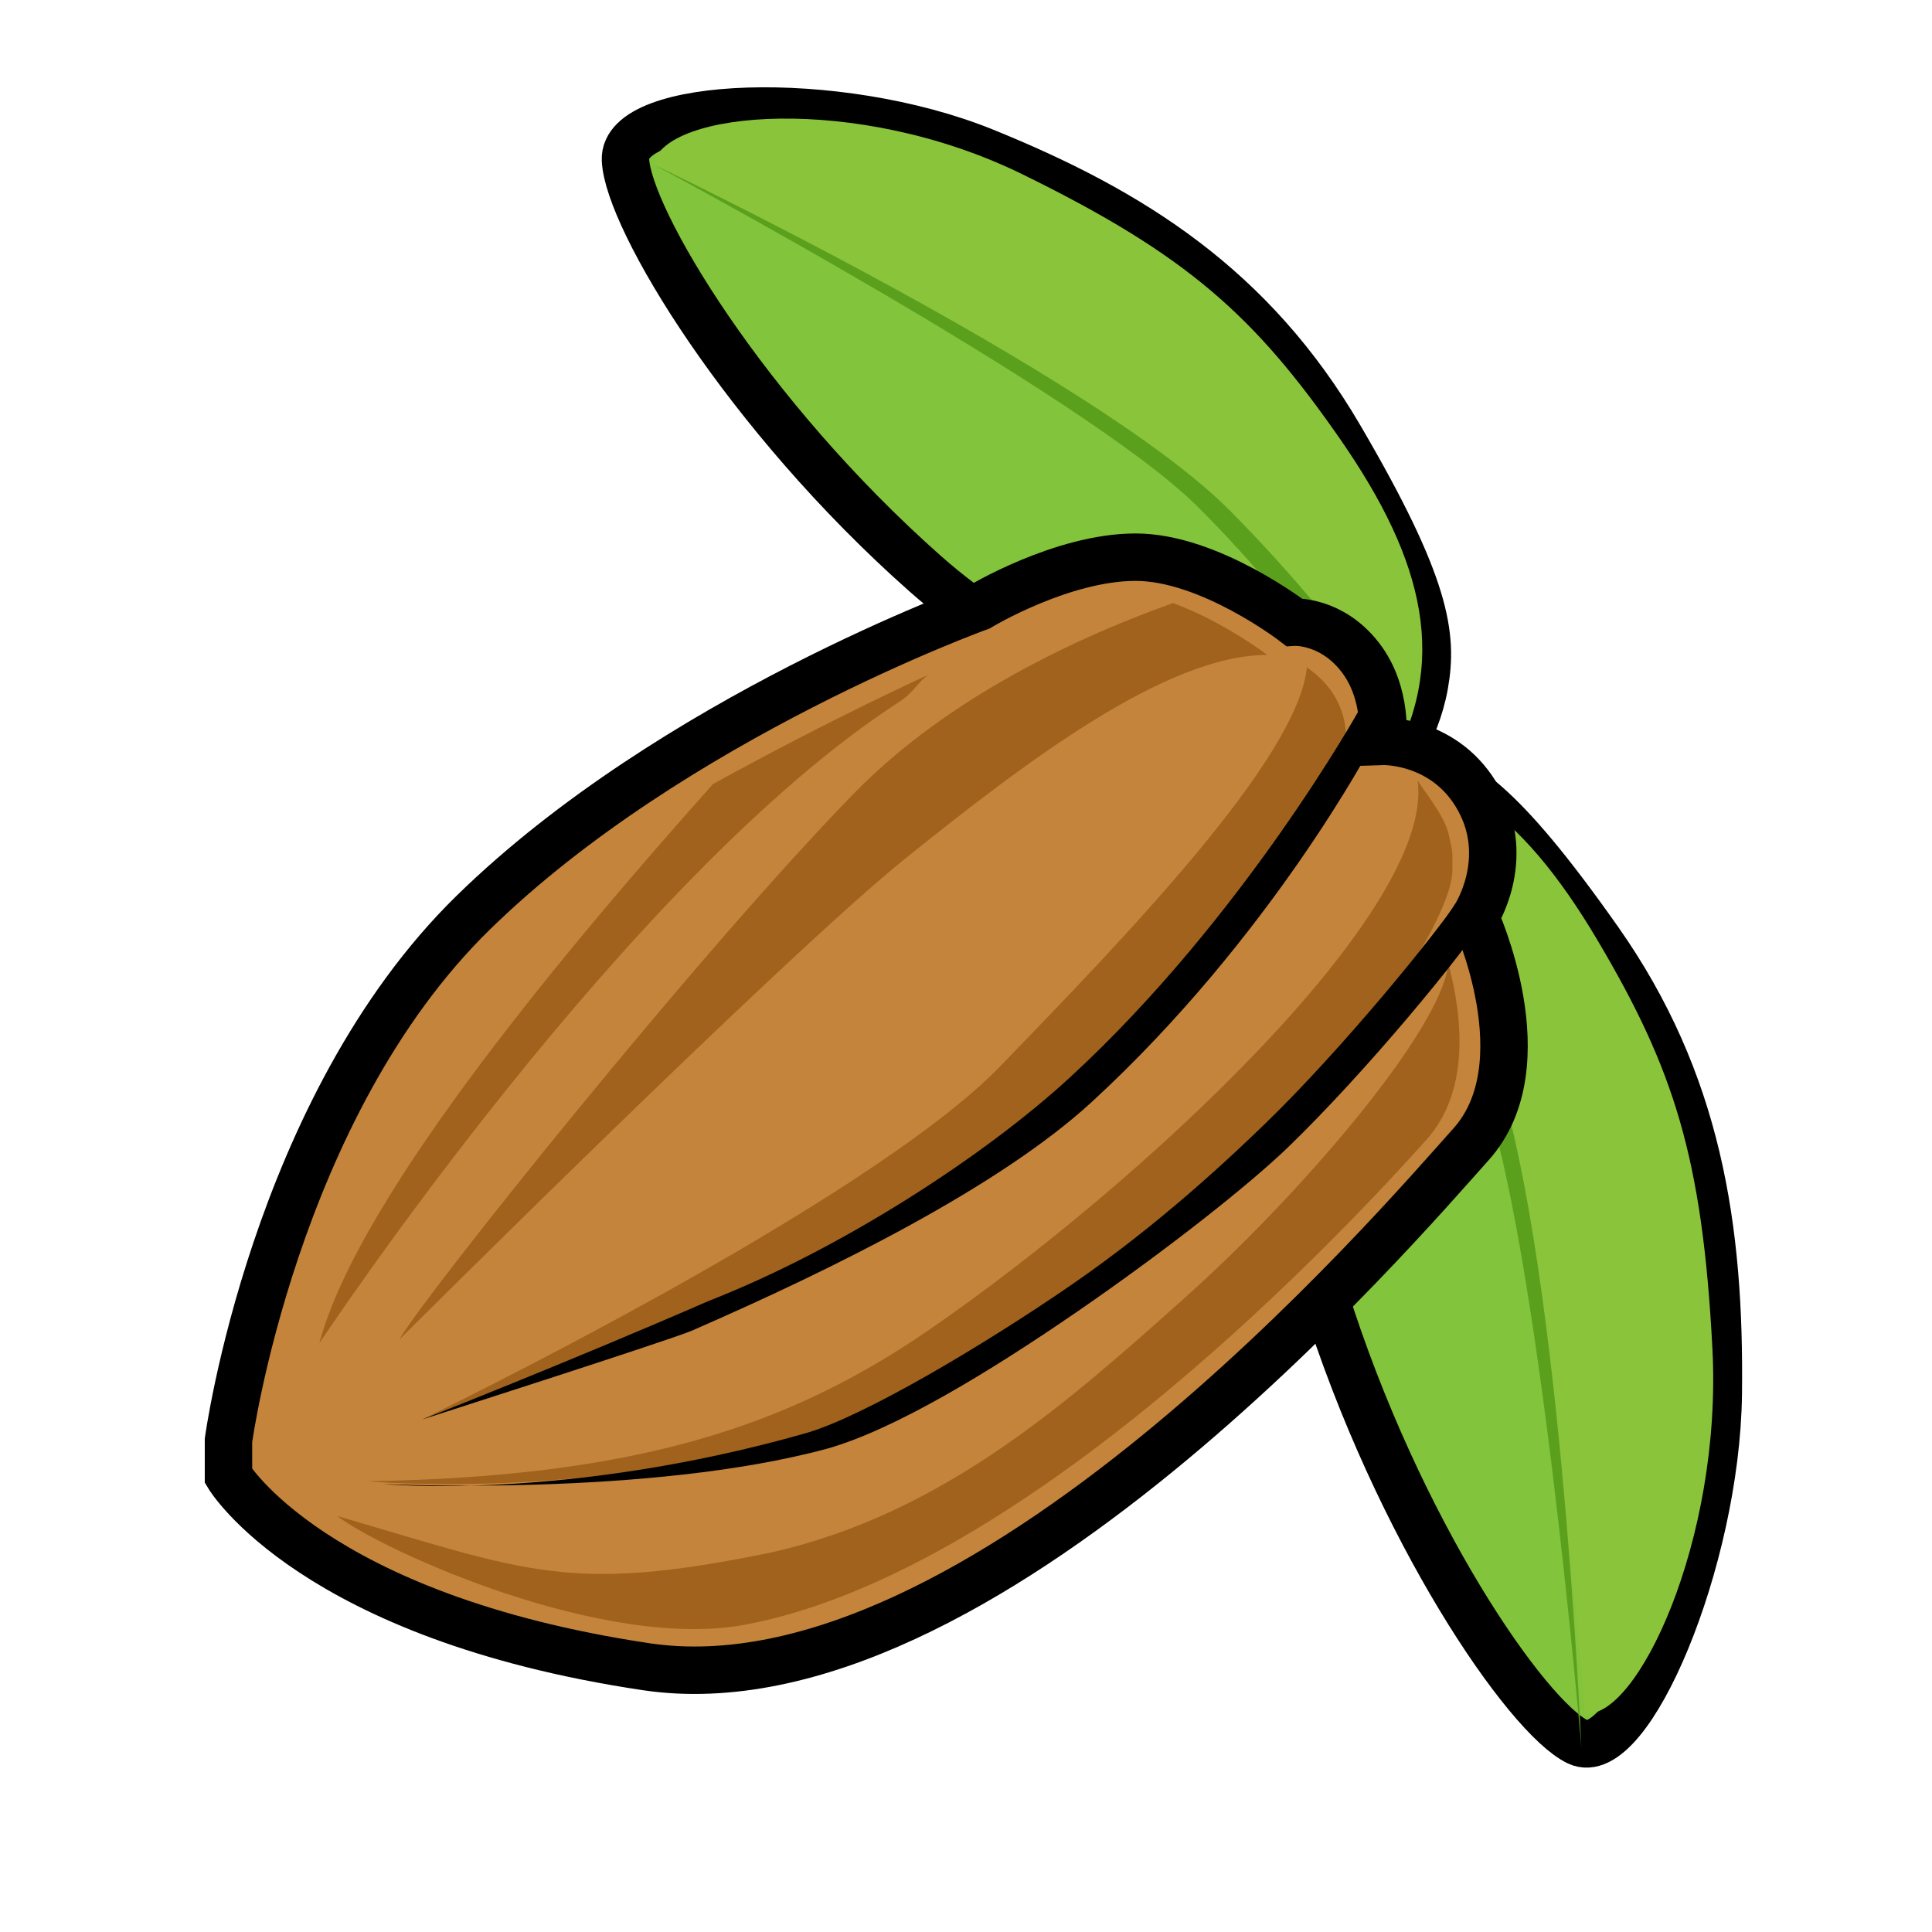
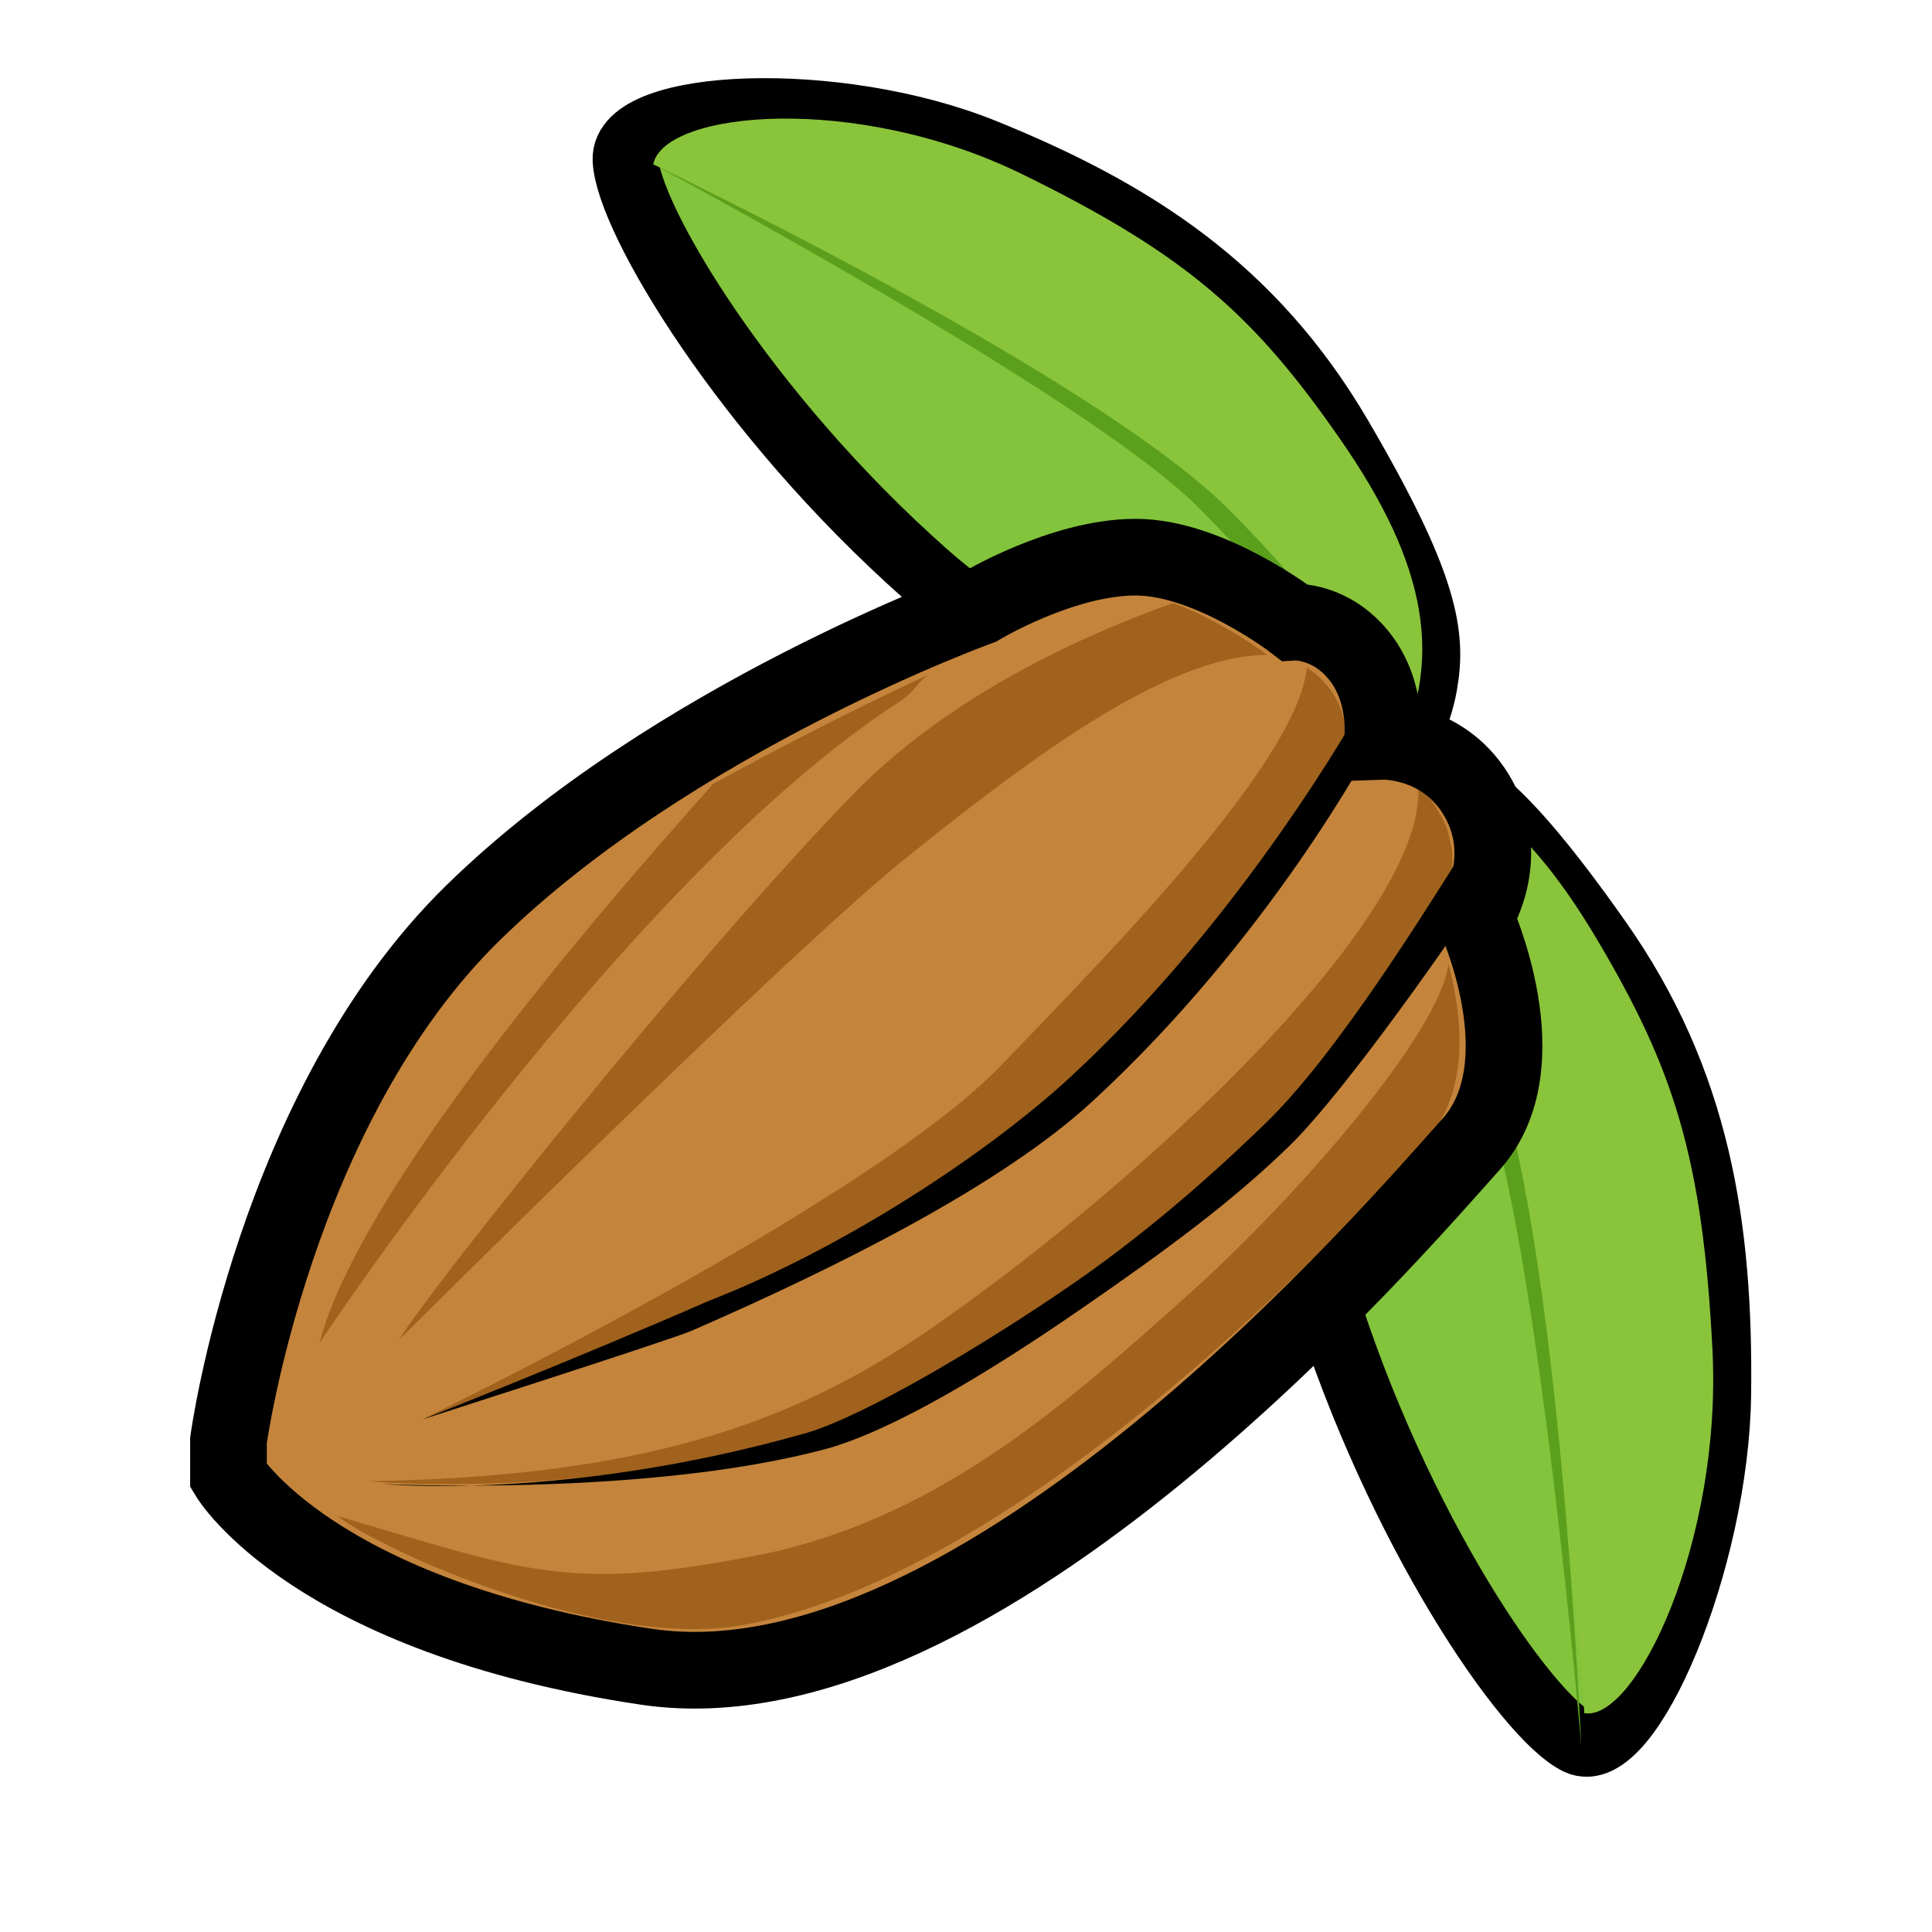
<svg xmlns="http://www.w3.org/2000/svg" width="100pt" height="100pt" viewBox="0 0 35.278 35.278" version="1.1" id="svg8">
  <defs id="defs2" />
  <g id="layer1" transform="translate(0,-261.7222)">
    <g id="g943" style="stroke:none;stroke-width:8.03;stroke-miterlimit:4;stroke-dasharray:none;stroke-opacity:1" transform="matrix(0.5404217,0,0,0.5404217,22.86442,37.21109)">
-       <path id="path918" d="m 2.358,441.466 c 0,0 -2.415,9.766 0.078,17.727 2.493,7.961 6.855,14.28 8.569,15.101 1.714,0.821 4.673,-6.11 4.744,-11.755 0.07,-5.645 -0.693,-10.568 -4.042,-15.328 -3.35,-4.76 -4.752,-5.581 -6.31,-5.909 -1.558,-0.328 -3.038,0.164 -3.038,0.164 z" style="fill:#82c43b;fill-opacity:1;stroke:#000000;stroke-width:1.602;stroke-linecap:butt;stroke-linejoin:miter;stroke-miterlimit:4;stroke-dasharray:none;stroke-opacity:1" />
+       <path id="path918" d="m 2.358,441.466 c 0,0 -2.415,9.766 0.078,17.727 2.493,7.961 6.855,14.28 8.569,15.101 1.714,0.821 4.673,-6.11 4.744,-11.755 0.07,-5.645 -0.693,-10.568 -4.042,-15.328 -3.35,-4.76 -4.752,-5.581 -6.31,-5.909 -1.558,-0.328 -3.038,0.164 -3.038,0.164 z" style="fill:#82c43b;fill-opacity:1;stroke:#000000;stroke-width:2.22;stroke-linecap:butt;stroke-linejoin:miter;stroke-miterlimit:4;stroke-dasharray:none;stroke-opacity:1" />
      <path id="path922" d="m 2.358,441.466 c 1.223,5.774 5.492,7.048 6.213,10.521 0.69,3.876 2.622,18.743 2.647,21.334 1.741,0.306 4.669,-5.814 4.333,-12.309 -0.336,-6.496 -1.316,-9.476 -3.895,-13.827 -2.579,-4.35 -5.321,-6.471 -9.299,-5.719 z" style="fill:#8ac43b;fill-opacity:1;stroke:none;stroke-width:2.402;stroke-linecap:butt;stroke-linejoin:miter;stroke-miterlimit:4;stroke-dasharray:none;stroke-opacity:1" />
      <path id="path920" d="m 2.358,441.466 c 0,0 3.528,5.656 5.417,10.765 1.889,5.109 3.347,22.227 3.347,22.227 0,0 -0.737,-17.255 -3.075,-23.387 -2.338,-6.132 -5.019,-9.714 -5.019,-9.714 z" style="fill:#5ba01d;fill-opacity:1;stroke:none;stroke-width:2.402;stroke-linecap:butt;stroke-linejoin:miter;stroke-miterlimit:4;stroke-dasharray:none;stroke-opacity:1" />
-       <path id="path918-9" d="m 4.552,441.478 c 0,0 -9.504,-1.261 -15.596,-6.654 -6.092,-5.393 -10.043,-12.005 -10.131,-13.986 -0.087,-1.981 7.12,-2.305 12.121,-0.279 5.002,2.026 9.058,4.599 12.011,9.642 2.953,5.043 3.156,6.72 2.867,8.366 -0.289,1.646 -1.272,2.911 -1.272,2.911 z" style="fill:#82c43b;fill-opacity:1;stroke:#000000;stroke-width:1.602;stroke-linecap:butt;stroke-linejoin:miter;stroke-miterlimit:4;stroke-dasharray:none;stroke-opacity:1" />
+       <path id="path918-9" d="m 4.552,441.478 c 0,0 -9.504,-1.261 -15.596,-6.654 -6.092,-5.393 -10.043,-12.005 -10.131,-13.986 -0.087,-1.981 7.12,-2.305 12.121,-0.279 5.002,2.026 9.058,4.599 12.011,9.642 2.953,5.043 3.156,6.72 2.867,8.366 -0.289,1.646 -1.272,2.911 -1.272,2.911 z" style="fill:#82c43b;fill-opacity:1;stroke:#000000;stroke-width:2.22;stroke-linecap:butt;stroke-linejoin:miter;stroke-miterlimit:4;stroke-dasharray:none;stroke-opacity:1" />
      <path id="path922-5" d="m 4.552,441.478 c -4.636,-3.339 -4.175,-7.988 -6.968,-9.983 -3.16,-2.113 -15.548,-9.52 -17.822,-10.506 0.376,-1.816 6.857,-2.411 12.458,0.328 5.601,2.739 7.865,4.803 10.742,8.941 2.877,4.138 3.729,7.607 1.591,11.219 z" style="fill:#8ac43b;fill-opacity:1;stroke:none;stroke-width:2.402;stroke-linecap:butt;stroke-linejoin:miter;stroke-miterlimit:4;stroke-dasharray:none;stroke-opacity:1" />
      <path id="path920-9" d="m 5.59,441.805 c 0,0 -3.676,-5.55 -7.479,-9.294 -3.802,-3.744 -18.35,-11.522 -18.35,-11.522 0,0 14.936,7.123 19.473,11.686 4.537,4.563 6.701,8.514 6.701,8.514 z" style="fill:#5ba01d;fill-opacity:1;stroke:none;stroke-width:2.402;stroke-linecap:butt;stroke-linejoin:miter;stroke-miterlimit:4;stroke-dasharray:none;stroke-opacity:1" />
    </g>
-     <path style="fill:#c4843b;fill-opacity:1;stroke:#000000;stroke-width:0.866;stroke-linecap:butt;stroke-linejoin:miter;stroke-miterlimit:4;stroke-dasharray:none;stroke-opacity:1" d="m 4.172,288.674 c 0,0 1.54,2.572 7.625,3.482 6.085,0.91 13.748,-8.073 15.062,-9.537 1.315,-1.464 0.075,-4.155 0.075,-4.155 0,0 0.676,-1.029 0.075,-2.137 -0.601,-1.108 -1.765,-1.068 -1.765,-1.068 0,0 0.113,-0.871 -0.413,-1.543 -0.526,-0.673 -1.202,-0.633 -1.202,-0.633 0,0 -1.54,-1.187 -2.892,-1.187 -1.352,0 -2.855,0.91 -2.855,0.91 0,0 -5.597,2.018 -9.24,5.58 -3.644,3.561 -4.47,9.637 -4.47,9.637 z" id="path826" />
+     <path style="fill:#c4843b;fill-opacity:1;stroke:none;stroke-width:1.4;stroke-linecap:butt;stroke-linejoin:miter;stroke-miterlimit:4;stroke-dasharray:none;stroke-opacity:1" d="m 4.172,288.674 c 0,0 1.54,2.572 7.625,3.482 6.085,0.91 13.748,-8.073 15.062,-9.537 1.315,-1.464 0.075,-4.155 0.075,-4.155 0,0 0.676,-1.029 0.075,-2.137 -0.601,-1.108 -1.765,-1.068 -1.765,-1.068 0,0 0.113,-0.871 -0.413,-1.543 -0.526,-0.673 -1.202,-0.633 -1.202,-0.633 0,0 -1.54,-1.187 -2.892,-1.187 -1.352,0 -2.855,0.91 -2.855,0.91 0,0 -5.597,2.018 -9.24,5.58 -3.644,3.561 -4.47,9.637 -4.47,9.637 z" id="path826" />
    <path style="fill:#a0621d;fill-opacity:1;stroke:none;stroke-width:0.076px;stroke-linecap:butt;stroke-linejoin:miter;stroke-opacity:1" d="m 21.651,285.405 c -2.088,1.862 -4.395,3.957 -7.588,4.669 -3.675,0.752 -4.412,0.349 -7.906,-0.67 0.831,0.634 4.875,2.475 7.464,1.982 5.216,-0.991 11.11,-7.387 12.425,-8.851 0.819,-0.912 0.646,-2.301 0.4,-3.218 -0.115,1.203 -2.707,4.225 -4.795,6.087 z" id="path828" />
    <path style="fill:#a0621d;fill-opacity:1;stroke:none;stroke-width:0.076px;stroke-linecap:butt;stroke-linejoin:miter;stroke-opacity:1" d="m 25.885,275.972 c 0.333,2.359 -5.051,7.369 -8.916,10.03 -2.553,1.757 -5.331,2.688 -10.251,2.767 0,0 3.866,0.379 8.317,-0.887 2.261,-0.643 6.94,-4.135 8.292,-5.441 1.352,-1.306 3.193,-3.918 3.193,-4.828 0,-0.416 0.013,-0.279 -0.066,-0.649 -0.08,-0.37 -0.497,-0.85 -0.568,-0.992 z" id="path846" />
    <path style="fill:#a0621d;fill-opacity:1;stroke:none;stroke-width:0.076px;stroke-linecap:butt;stroke-linejoin:miter;stroke-opacity:1" d="m 23.864,273.909 c -0.17,1.677 -3.349,4.956 -5.598,7.281 -2.447,2.529 -10.555,6.45 -10.555,6.45 0,0 8.789,-3.047 12.02,-6.015 3.23,-2.968 4.77,-5.896 4.77,-5.896 0,0 0.41,-1.101 -0.637,-1.82 z" id="path848" />
    <path style="fill:#a0621d;fill-opacity:1;stroke:none;stroke-width:0.076px;stroke-linecap:butt;stroke-linejoin:miter;stroke-opacity:1" d="m 21.419,272.734 c -1.652,0.589 -4.082,1.686 -5.83,3.48 -2.892,2.968 -7.85,9.181 -8.301,9.972 0,0 7.024,-7.004 9.24,-8.785 2.216,-1.781 4.77,-3.72 6.611,-3.72 0,0 -0.782,-0.601 -1.72,-0.947 z" id="path850" />
    <path style="fill:#a0621d;fill-opacity:1;stroke:none;stroke-width:0.076px;stroke-linecap:butt;stroke-linejoin:miter;stroke-opacity:1" d="m 16.955,274.042 c 0,0 -1.673,0.753 -3.934,1.995 -2.46,2.754 -6.47,7.478 -7.189,10.211 0,0 5.634,-8.508 10.592,-11.713 0.271,-0.175 0.324,-0.35 0.53,-0.493 z" id="path852" />
    <path style="color:#000000;font-style:normal;font-variant:normal;font-weight:normal;font-stretch:normal;font-size:medium;line-height:normal;font-family:sans-serif;font-variant-ligatures:normal;font-variant-position:normal;font-variant-caps:normal;font-variant-numeric:normal;font-variant-alternates:normal;font-feature-settings:normal;text-indent:0;text-align:start;text-decoration:none;text-decoration-line:none;text-decoration-style:solid;text-decoration-color:#000000;letter-spacing:normal;word-spacing:normal;text-transform:none;writing-mode:lr-tb;direction:ltr;text-orientation:mixed;dominant-baseline:auto;baseline-shift:baseline;text-anchor:start;white-space:normal;shape-padding:0;clip-rule:nonzero;display:inline;overflow:visible;visibility:visible;opacity:1;isolation:auto;mix-blend-mode:normal;color-interpolation:sRGB;color-interpolation-filters:linearRGB;solid-color:#000000;solid-opacity:1;vector-effect:none;fill:#000000;fill-opacity:1;fill-rule:nonzero;stroke:none;stroke-width:0.6;stroke-linecap:butt;stroke-linejoin:miter;stroke-miterlimit:4;stroke-dasharray:none;stroke-dashoffset:0;stroke-opacity:1;color-rendering:auto;image-rendering:auto;shape-rendering:auto;text-rendering:auto;enable-background:accumulate" d="m 24.831,274.663 c 0,0 -2.111,3.808 -5.304,6.742 -1.553,1.427 -4.171,3.128 -6.572,4.066 -2.59,1.128 -5.245,2.17 -5.245,2.17 0,0 4.539,-1.455 4.918,-1.619 2.613,-1.138 5.627,-2.635 7.305,-4.176 3.268,-3.002 5.116,-6.514 5.116,-6.514 z" id="path848-2" />
-     <path style="color:#000000;font-style:normal;font-variant:normal;font-weight:normal;font-stretch:normal;font-size:medium;line-height:normal;font-family:sans-serif;font-variant-ligatures:normal;font-variant-position:normal;font-variant-caps:normal;font-variant-numeric:normal;font-variant-alternates:normal;font-feature-settings:normal;text-indent:0;text-align:start;text-decoration:none;text-decoration-line:none;text-decoration-style:solid;text-decoration-color:#000000;letter-spacing:normal;word-spacing:normal;text-transform:none;writing-mode:lr-tb;direction:ltr;text-orientation:mixed;dominant-baseline:auto;baseline-shift:baseline;text-anchor:start;white-space:normal;shape-padding:0;clip-rule:nonzero;display:inline;overflow:visible;visibility:visible;opacity:1;isolation:auto;mix-blend-mode:normal;color-interpolation:sRGB;color-interpolation-filters:linearRGB;solid-color:#000000;solid-opacity:1;vector-effect:none;fill:#000000;fill-opacity:1;fill-rule:nonzero;stroke:none;stroke-width:0.6;stroke-linecap:butt;stroke-linejoin:miter;stroke-miterlimit:4;stroke-dasharray:none;stroke-dashoffset:0;stroke-opacity:1;color-rendering:auto;image-rendering:auto;shape-rendering:auto;text-rendering:auto;enable-background:accumulate" d="m 26.793,277.918 c -0.549,0.856 -2.35,3.023 -3.676,4.307 -0.646,0.626 -1.936,1.845 -3.547,2.954 -1.61,1.109 -3.814,2.416 -4.86,2.714 -4.392,1.249 -7.709,0.927 -7.709,0.927 0,0 4.844,0.242 8.115,-0.649 1.216,-0.346 2.944,-1.39 4.576,-2.514 1.633,-1.124 3.138,-2.318 3.842,-3 1.371,-1.328 3.145,-3.45 3.764,-4.414 z" id="path846-0" />
+     <path style="color:#000000;font-style:normal;font-variant:normal;font-weight:normal;font-stretch:normal;font-size:medium;line-height:normal;font-family:sans-serif;font-variant-ligatures:normal;font-variant-position:normal;font-variant-caps:normal;font-variant-numeric:normal;font-variant-alternates:normal;font-feature-settings:normal;text-indent:0;text-align:start;text-decoration:none;text-decoration-line:none;text-decoration-style:solid;text-decoration-color:#000000;letter-spacing:normal;word-spacing:normal;text-transform:none;writing-mode:lr-tb;direction:ltr;text-orientation:mixed;dominant-baseline:auto;baseline-shift:baseline;text-anchor:start;white-space:normal;shape-padding:0;clip-rule:nonzero;display:inline;overflow:visible;visibility:visible;opacity:1;isolation:auto;mix-blend-mode:normal;color-interpolation:sRGB;color-interpolation-filters:linearRGB;solid-color:#000000;solid-opacity:1;vector-effect:none;fill:#000000;fill-opacity:1;fill-rule:nonzero;stroke:none;stroke-width:0.6;stroke-linecap:butt;stroke-linejoin:miter;stroke-miterlimit:4;stroke-dasharray:none;stroke-dashoffset:0;stroke-opacity:1;color-rendering:auto;image-rendering:auto;shape-rendering:auto;text-rendering:auto;enable-background:accumulate" d="m 26.639,277.386 c -0.549,0.856 -2.197,3.554 -3.522,4.838 -0.646,0.626 -1.936,1.845 -3.547,2.954 -1.61,1.109 -3.814,2.416 -4.86,2.714 -4.392,1.249 -7.709,0.927 -7.709,0.927 0,0 4.844,0.242 8.115,-0.649 1.216,-0.346 2.944,-1.39 4.576,-2.514 1.633,-1.124 2.805,-1.995 3.842,-3 1.037,-1.005 3.086,-3.946 3.705,-4.91 z" id="path846-0" />
+     <path style="fill:none;fill-opacity:1;stroke:#000000;stroke-width:1.4;stroke-linecap:butt;stroke-linejoin:miter;stroke-miterlimit:4;stroke-dasharray:none;stroke-opacity:1" d="m 4.172,288.674 c 0,0 1.54,2.572 7.625,3.482 6.085,0.91 13.748,-8.073 15.062,-9.537 1.315,-1.464 0.075,-4.155 0.075,-4.155 0,0 0.676,-1.029 0.075,-2.137 -0.601,-1.108 -1.765,-1.068 -1.765,-1.068 0,0 0.113,-0.871 -0.413,-1.543 -0.526,-0.673 -1.202,-0.633 -1.202,-0.633 0,0 -1.54,-1.187 -2.892,-1.187 -1.352,0 -2.855,0.91 -2.855,0.91 0,0 -5.597,2.018 -9.24,5.58 -3.644,3.561 -4.47,9.637 -4.47,9.637 z" id="path826-8" />
  </g>
</svg>
